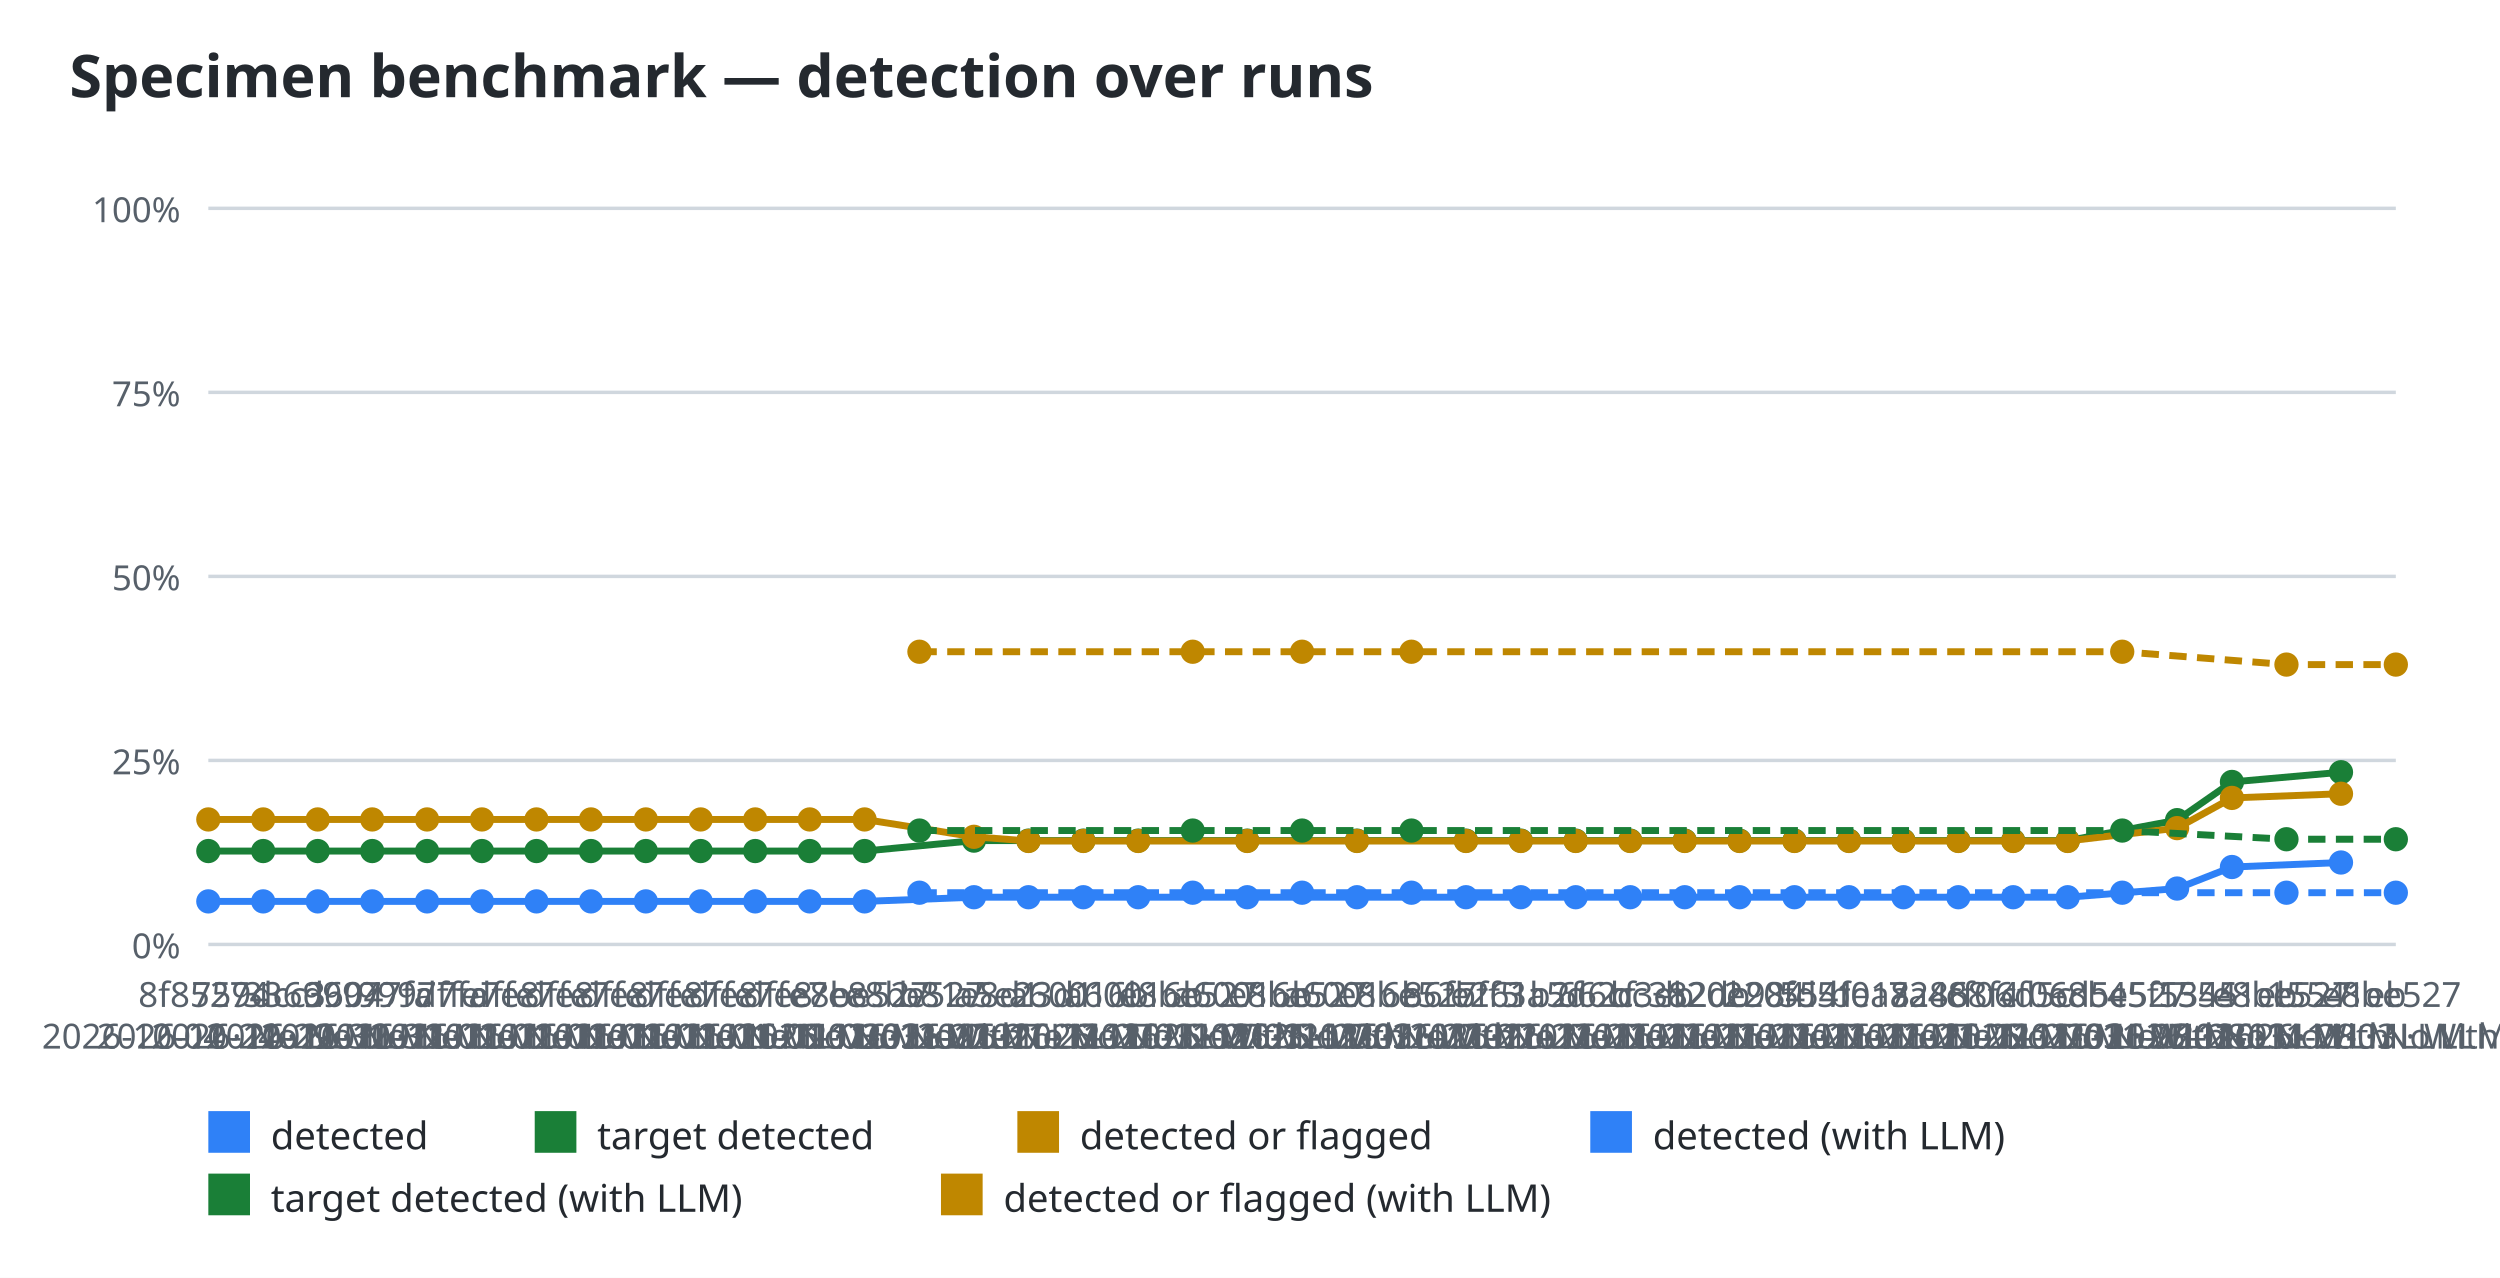
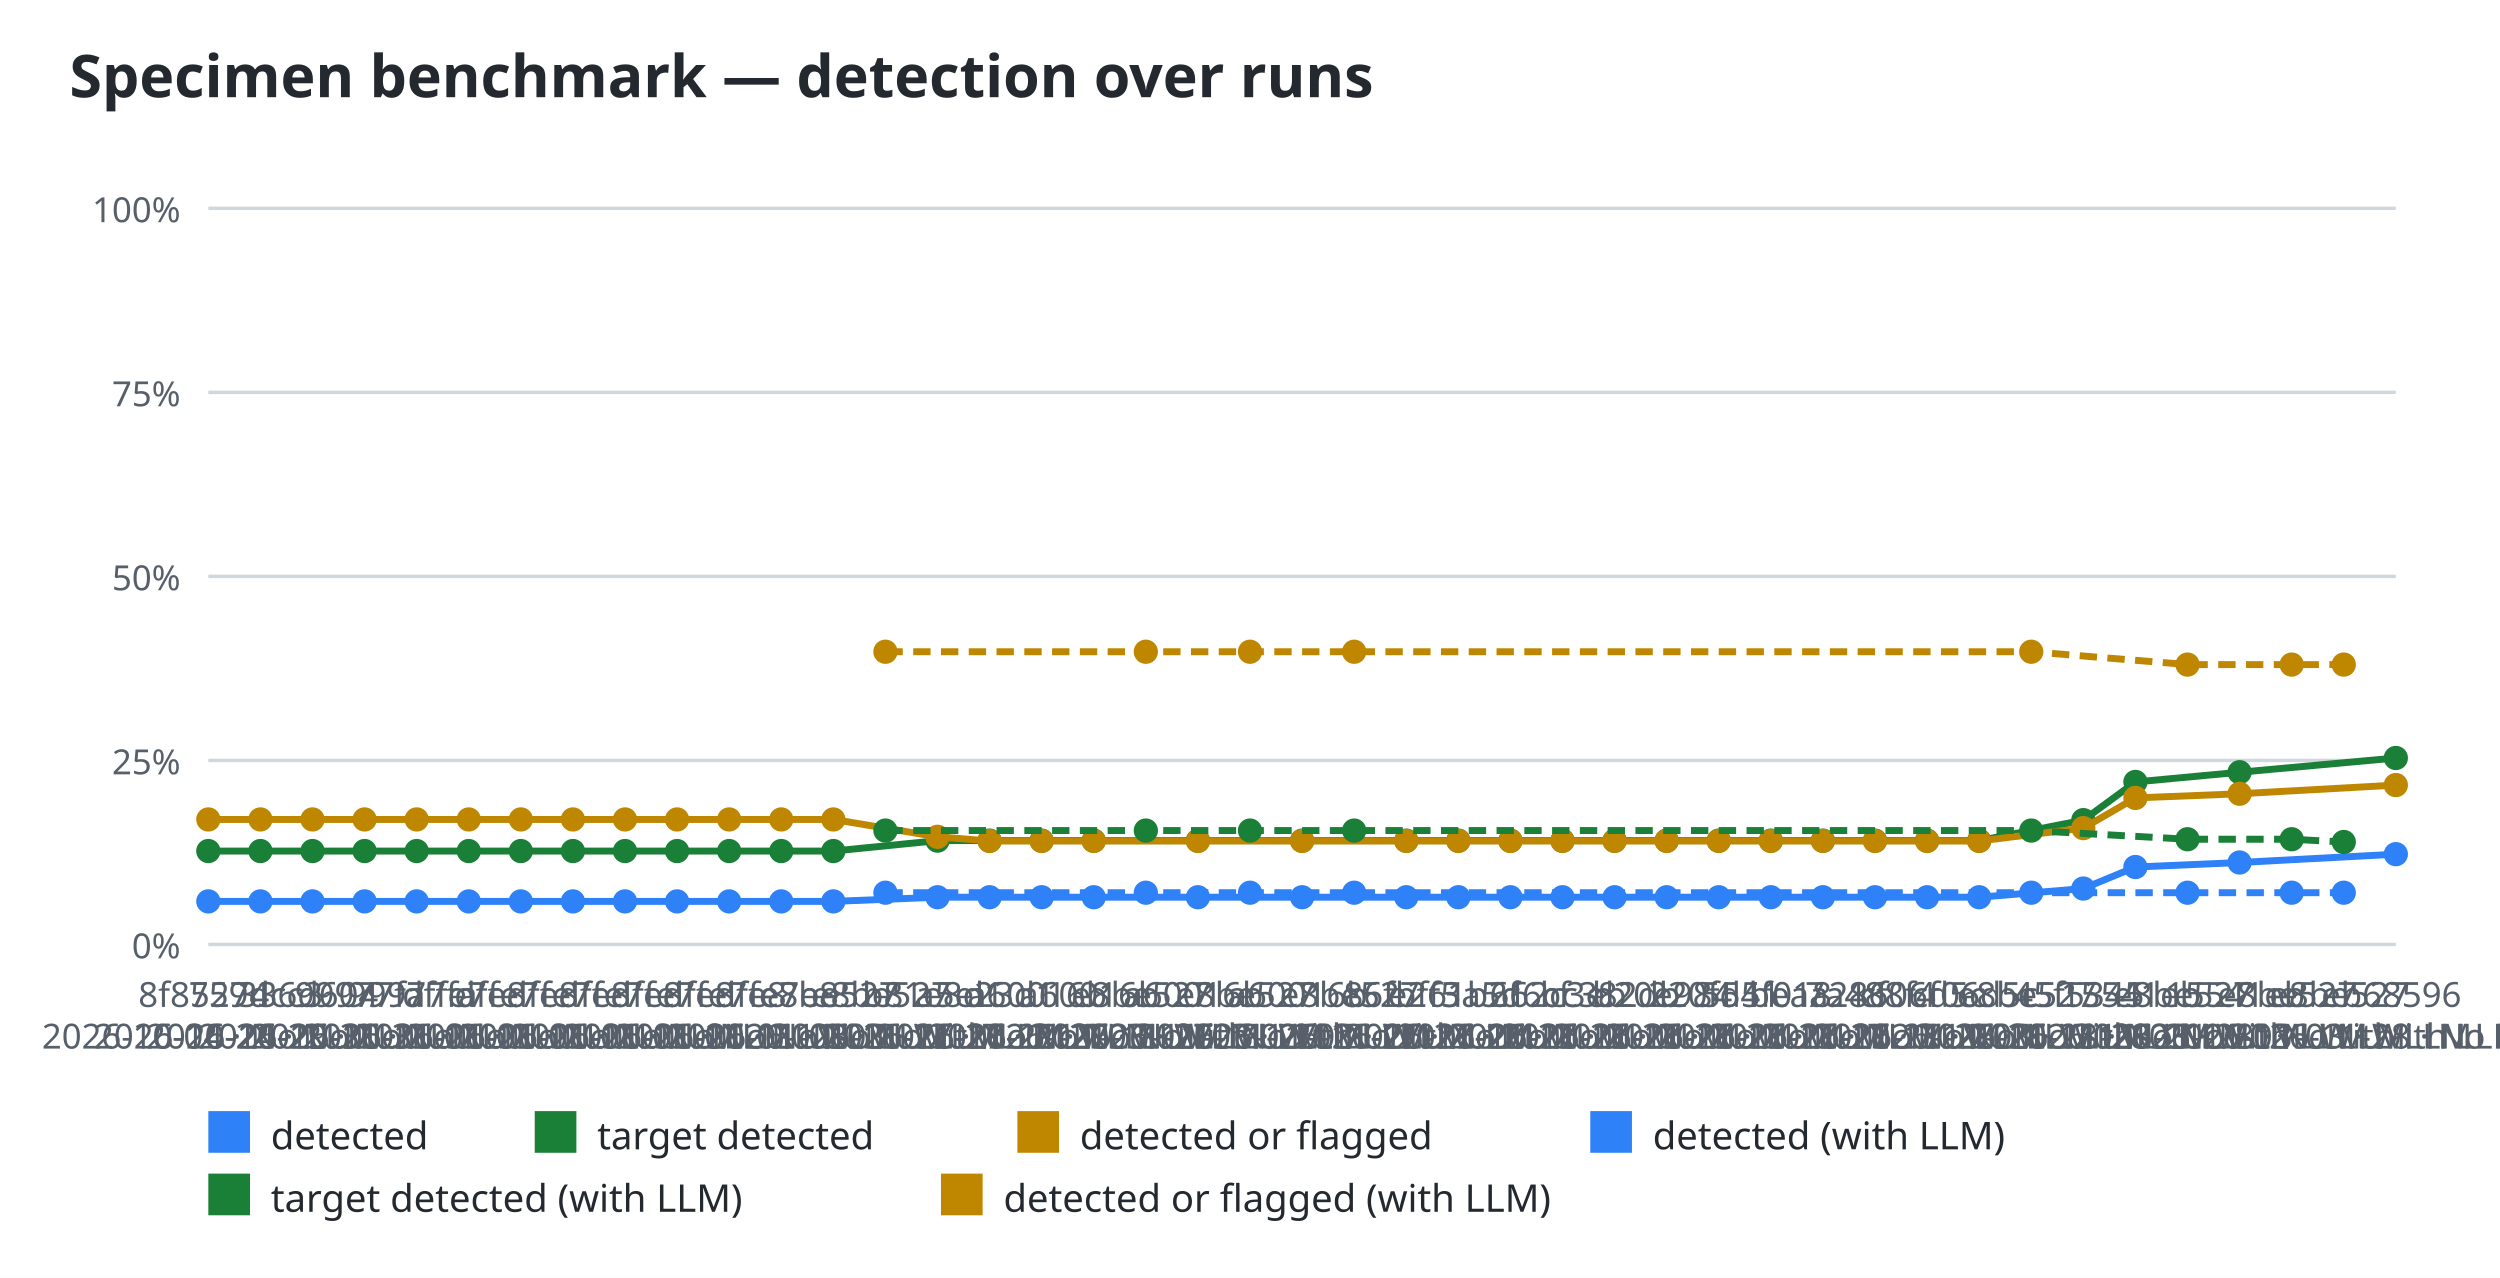
<svg xmlns="http://www.w3.org/2000/svg" viewBox="0 0 720 368" font-family="sans-serif">
  <rect width="720" height="368" fill="white" />
  <text x="20" y="28" font-size="17" font-weight="bold" fill="#24292f">Specimen benchmark — detection over runs</text>
  <line x1="60" y1="272.0" x2="690" y2="272.0" stroke="#d0d7de" stroke-width="1" />
  <text x="52" y="276.0" font-size="10" fill="#57606a" text-anchor="end">0%</text>
  <line x1="60" y1="219.0" x2="690" y2="219.0" stroke="#d0d7de" stroke-width="1" />
  <text x="52" y="223.0" font-size="10" fill="#57606a" text-anchor="end">25%</text>
  <line x1="60" y1="166.0" x2="690" y2="166.0" stroke="#d0d7de" stroke-width="1" />
  <text x="52" y="170.0" font-size="10" fill="#57606a" text-anchor="end">50%</text>
  <line x1="60" y1="113.0" x2="690" y2="113.0" stroke="#d0d7de" stroke-width="1" />
  <text x="52" y="117.0" font-size="10" fill="#57606a" text-anchor="end">75%</text>
  <line x1="60" y1="60.0" x2="690" y2="60.0" stroke="#d0d7de" stroke-width="1" />
  <text x="52" y="64.0" font-size="10" fill="#57606a" text-anchor="end">100%</text>
-   <polyline points="60.0,259.6 75.8,259.6 91.5,259.6 107.2,259.6 123.0,259.6 138.8,259.6 154.5,259.6 170.2,259.6 186.0,259.6 201.8,259.6 217.5,259.6 233.2,259.6 249.0,259.6 280.5,258.4 296.2,258.4 312.0,258.4 327.8,258.4 359.2,258.4 390.8,258.4 422.2,258.4 438.0,258.4 453.8,258.4 469.5,258.4 485.2,258.4 501.0,258.4 516.8,258.4 532.5,258.4 548.2,258.4 564.0,258.4 579.8,258.4 595.5,258.4 627.0,255.9 642.8,249.7 674.2,248.4" fill="none" stroke="#2f81f7" stroke-width="2" />
+   <polyline points="60.0,259.6 75.0,259.6 90.0,259.6 105.0,259.6 120.0,259.6 135.0,259.6 150.0,259.6 165.0,259.6 180.0,259.6 195.0,259.6 210.0,259.6 225.0,259.6 240.0,259.6 270.0,258.4 285.0,258.4 300.0,258.4 315.0,258.4 345.0,258.4 375.0,258.4 405.0,258.4 420.0,258.4 435.0,258.4 450.0,258.4 465.0,258.4 480.0,258.4 495.0,258.4 510.0,258.4 525.0,258.4 540.0,258.4 555.0,258.4 570.0,258.4 600.0,255.9 615.0,249.7 645.0,248.4 690.0,246.0" fill="none" stroke="#2f81f7" stroke-width="2" />
  <circle cx="60.0" cy="259.6" r="3.5" fill="#2f81f7" />
-   <circle cx="75.8" cy="259.6" r="3.5" fill="#2f81f7" />
-   <circle cx="91.5" cy="259.6" r="3.5" fill="#2f81f7" />
-   <circle cx="107.2" cy="259.6" r="3.5" fill="#2f81f7" />
-   <circle cx="123.0" cy="259.6" r="3.5" fill="#2f81f7" />
-   <circle cx="138.8" cy="259.6" r="3.5" fill="#2f81f7" />
-   <circle cx="154.5" cy="259.6" r="3.5" fill="#2f81f7" />
-   <circle cx="170.2" cy="259.6" r="3.5" fill="#2f81f7" />
-   <circle cx="186.0" cy="259.6" r="3.5" fill="#2f81f7" />
-   <circle cx="201.8" cy="259.6" r="3.5" fill="#2f81f7" />
-   <circle cx="217.5" cy="259.6" r="3.5" fill="#2f81f7" />
-   <circle cx="233.2" cy="259.6" r="3.5" fill="#2f81f7" />
-   <circle cx="249.0" cy="259.6" r="3.5" fill="#2f81f7" />
-   <circle cx="280.5" cy="258.4" r="3.5" fill="#2f81f7" />
-   <circle cx="296.2" cy="258.4" r="3.5" fill="#2f81f7" />
-   <circle cx="312.0" cy="258.4" r="3.5" fill="#2f81f7" />
-   <circle cx="327.8" cy="258.4" r="3.5" fill="#2f81f7" />
-   <circle cx="359.2" cy="258.4" r="3.5" fill="#2f81f7" />
-   <circle cx="390.8" cy="258.4" r="3.5" fill="#2f81f7" />
-   <circle cx="422.2" cy="258.4" r="3.5" fill="#2f81f7" />
-   <circle cx="438.0" cy="258.4" r="3.5" fill="#2f81f7" />
-   <circle cx="453.8" cy="258.4" r="3.5" fill="#2f81f7" />
-   <circle cx="469.5" cy="258.4" r="3.5" fill="#2f81f7" />
-   <circle cx="485.2" cy="258.4" r="3.5" fill="#2f81f7" />
-   <circle cx="501.0" cy="258.4" r="3.5" fill="#2f81f7" />
-   <circle cx="516.8" cy="258.4" r="3.5" fill="#2f81f7" />
-   <circle cx="532.5" cy="258.4" r="3.5" fill="#2f81f7" />
-   <circle cx="548.2" cy="258.4" r="3.5" fill="#2f81f7" />
-   <circle cx="564.0" cy="258.4" r="3.5" fill="#2f81f7" />
-   <circle cx="579.8" cy="258.4" r="3.5" fill="#2f81f7" />
-   <circle cx="595.5" cy="258.4" r="3.5" fill="#2f81f7" />
-   <circle cx="627.0" cy="255.9" r="3.5" fill="#2f81f7" />
-   <circle cx="642.8" cy="249.7" r="3.5" fill="#2f81f7" />
-   <circle cx="674.2" cy="248.4" r="3.5" fill="#2f81f7" />
-   <polyline points="60.0,245.1 75.8,245.1 91.5,245.1 107.2,245.1 123.0,245.1 138.8,245.1 154.5,245.1 170.2,245.1 186.0,245.1 201.8,245.1 217.5,245.1 233.2,245.1 249.0,245.1 280.5,242.1 296.2,242.1 312.0,242.1 327.8,242.1 359.2,242.1 390.8,242.1 422.2,242.1 438.0,242.1 453.8,242.1 469.5,242.1 485.2,242.1 501.0,242.1 516.8,242.1 532.5,242.1 548.2,242.1 564.0,242.1 579.8,242.1 595.5,242.1 627.0,236.2 642.8,225.2 674.2,222.4" fill="none" stroke="#1a7f37" stroke-width="2" />
+   <circle cx="75.0" cy="259.6" r="3.5" fill="#2f81f7" />
+   <circle cx="90.0" cy="259.6" r="3.5" fill="#2f81f7" />
+   <circle cx="105.0" cy="259.6" r="3.5" fill="#2f81f7" />
+   <circle cx="120.0" cy="259.6" r="3.5" fill="#2f81f7" />
+   <circle cx="135.0" cy="259.6" r="3.5" fill="#2f81f7" />
+   <circle cx="150.0" cy="259.6" r="3.5" fill="#2f81f7" />
+   <circle cx="165.0" cy="259.6" r="3.5" fill="#2f81f7" />
+   <circle cx="180.0" cy="259.6" r="3.5" fill="#2f81f7" />
+   <circle cx="195.0" cy="259.6" r="3.5" fill="#2f81f7" />
+   <circle cx="210.0" cy="259.6" r="3.5" fill="#2f81f7" />
+   <circle cx="225.0" cy="259.6" r="3.5" fill="#2f81f7" />
+   <circle cx="240.0" cy="259.6" r="3.5" fill="#2f81f7" />
+   <circle cx="270.0" cy="258.4" r="3.5" fill="#2f81f7" />
+   <circle cx="285.0" cy="258.4" r="3.5" fill="#2f81f7" />
+   <circle cx="300.0" cy="258.4" r="3.5" fill="#2f81f7" />
+   <circle cx="315.0" cy="258.4" r="3.5" fill="#2f81f7" />
+   <circle cx="345.0" cy="258.4" r="3.5" fill="#2f81f7" />
+   <circle cx="375.0" cy="258.4" r="3.5" fill="#2f81f7" />
+   <circle cx="405.0" cy="258.4" r="3.5" fill="#2f81f7" />
+   <circle cx="420.0" cy="258.4" r="3.5" fill="#2f81f7" />
+   <circle cx="435.0" cy="258.4" r="3.5" fill="#2f81f7" />
+   <circle cx="450.0" cy="258.4" r="3.5" fill="#2f81f7" />
+   <circle cx="465.0" cy="258.4" r="3.5" fill="#2f81f7" />
+   <circle cx="480.0" cy="258.4" r="3.5" fill="#2f81f7" />
+   <circle cx="495.0" cy="258.4" r="3.5" fill="#2f81f7" />
+   <circle cx="510.0" cy="258.4" r="3.5" fill="#2f81f7" />
+   <circle cx="525.0" cy="258.4" r="3.5" fill="#2f81f7" />
+   <circle cx="540.0" cy="258.4" r="3.5" fill="#2f81f7" />
+   <circle cx="555.0" cy="258.4" r="3.5" fill="#2f81f7" />
+   <circle cx="570.0" cy="258.4" r="3.5" fill="#2f81f7" />
+   <circle cx="600.0" cy="255.9" r="3.5" fill="#2f81f7" />
+   <circle cx="615.0" cy="249.7" r="3.5" fill="#2f81f7" />
+   <circle cx="645.0" cy="248.4" r="3.5" fill="#2f81f7" />
+   <circle cx="690.0" cy="246.0" r="3.5" fill="#2f81f7" />
+   <polyline points="60.0,245.1 75.0,245.1 90.0,245.1 105.0,245.1 120.0,245.1 135.0,245.1 150.0,245.1 165.0,245.1 180.0,245.1 195.0,245.1 210.0,245.1 225.0,245.1 240.0,245.1 270.0,242.1 285.0,242.1 300.0,242.1 315.0,242.1 345.0,242.1 375.0,242.1 405.0,242.1 420.0,242.1 435.0,242.1 450.0,242.1 465.0,242.1 480.0,242.1 495.0,242.1 510.0,242.1 525.0,242.1 540.0,242.1 555.0,242.1 570.0,242.1 600.0,236.2 615.0,225.2 645.0,222.4 690.0,218.3" fill="none" stroke="#1a7f37" stroke-width="2" />
  <circle cx="60.0" cy="245.1" r="3.5" fill="#1a7f37" />
-   <circle cx="75.8" cy="245.1" r="3.5" fill="#1a7f37" />
-   <circle cx="91.5" cy="245.1" r="3.5" fill="#1a7f37" />
-   <circle cx="107.2" cy="245.1" r="3.5" fill="#1a7f37" />
-   <circle cx="123.0" cy="245.1" r="3.5" fill="#1a7f37" />
-   <circle cx="138.8" cy="245.1" r="3.5" fill="#1a7f37" />
-   <circle cx="154.5" cy="245.1" r="3.5" fill="#1a7f37" />
-   <circle cx="170.2" cy="245.1" r="3.5" fill="#1a7f37" />
-   <circle cx="186.0" cy="245.1" r="3.5" fill="#1a7f37" />
-   <circle cx="201.8" cy="245.1" r="3.5" fill="#1a7f37" />
-   <circle cx="217.5" cy="245.1" r="3.5" fill="#1a7f37" />
-   <circle cx="233.2" cy="245.1" r="3.5" fill="#1a7f37" />
-   <circle cx="249.0" cy="245.1" r="3.5" fill="#1a7f37" />
-   <circle cx="280.5" cy="242.1" r="3.5" fill="#1a7f37" />
-   <circle cx="296.2" cy="242.1" r="3.5" fill="#1a7f37" />
-   <circle cx="312.0" cy="242.1" r="3.5" fill="#1a7f37" />
-   <circle cx="327.8" cy="242.1" r="3.5" fill="#1a7f37" />
-   <circle cx="359.2" cy="242.1" r="3.5" fill="#1a7f37" />
-   <circle cx="390.8" cy="242.1" r="3.5" fill="#1a7f37" />
-   <circle cx="422.2" cy="242.1" r="3.5" fill="#1a7f37" />
-   <circle cx="438.0" cy="242.1" r="3.5" fill="#1a7f37" />
-   <circle cx="453.8" cy="242.1" r="3.5" fill="#1a7f37" />
-   <circle cx="469.5" cy="242.1" r="3.5" fill="#1a7f37" />
-   <circle cx="485.2" cy="242.1" r="3.5" fill="#1a7f37" />
-   <circle cx="501.0" cy="242.1" r="3.5" fill="#1a7f37" />
-   <circle cx="516.8" cy="242.1" r="3.5" fill="#1a7f37" />
-   <circle cx="532.5" cy="242.1" r="3.5" fill="#1a7f37" />
-   <circle cx="548.2" cy="242.1" r="3.5" fill="#1a7f37" />
-   <circle cx="564.0" cy="242.1" r="3.5" fill="#1a7f37" />
-   <circle cx="579.8" cy="242.1" r="3.5" fill="#1a7f37" />
-   <circle cx="595.5" cy="242.1" r="3.5" fill="#1a7f37" />
-   <circle cx="627.0" cy="236.2" r="3.5" fill="#1a7f37" />
-   <circle cx="642.8" cy="225.2" r="3.5" fill="#1a7f37" />
-   <circle cx="674.2" cy="222.4" r="3.5" fill="#1a7f37" />
-   <polyline points="60.0,236.0 75.8,236.0 91.5,236.0 107.2,236.0 123.0,236.0 138.8,236.0 154.5,236.0 170.2,236.0 186.0,236.0 201.8,236.0 217.5,236.0 233.2,236.0 249.0,236.0 280.5,241.0 296.2,242.2 312.0,242.2 327.8,242.2 359.2,242.2 390.8,242.2 422.2,242.2 438.0,242.2 453.8,242.2 469.5,242.2 485.2,242.2 501.0,242.2 516.8,242.2 532.5,242.2 548.2,242.2 564.0,242.2 579.8,242.2 595.5,242.2 627.0,238.5 642.8,229.8 674.2,228.6" fill="none" stroke="#bf8700" stroke-width="2" />
+   <circle cx="75.0" cy="245.1" r="3.5" fill="#1a7f37" />
+   <circle cx="90.0" cy="245.1" r="3.5" fill="#1a7f37" />
+   <circle cx="105.0" cy="245.1" r="3.5" fill="#1a7f37" />
+   <circle cx="120.0" cy="245.1" r="3.5" fill="#1a7f37" />
+   <circle cx="135.0" cy="245.1" r="3.5" fill="#1a7f37" />
+   <circle cx="150.0" cy="245.1" r="3.5" fill="#1a7f37" />
+   <circle cx="165.0" cy="245.1" r="3.5" fill="#1a7f37" />
+   <circle cx="180.0" cy="245.1" r="3.5" fill="#1a7f37" />
+   <circle cx="195.0" cy="245.1" r="3.5" fill="#1a7f37" />
+   <circle cx="210.0" cy="245.1" r="3.5" fill="#1a7f37" />
+   <circle cx="225.0" cy="245.1" r="3.5" fill="#1a7f37" />
+   <circle cx="240.0" cy="245.1" r="3.5" fill="#1a7f37" />
+   <circle cx="270.0" cy="242.1" r="3.5" fill="#1a7f37" />
+   <circle cx="285.0" cy="242.1" r="3.5" fill="#1a7f37" />
+   <circle cx="300.0" cy="242.1" r="3.5" fill="#1a7f37" />
+   <circle cx="315.0" cy="242.1" r="3.5" fill="#1a7f37" />
+   <circle cx="345.0" cy="242.1" r="3.5" fill="#1a7f37" />
+   <circle cx="375.0" cy="242.1" r="3.5" fill="#1a7f37" />
+   <circle cx="405.0" cy="242.1" r="3.5" fill="#1a7f37" />
+   <circle cx="420.0" cy="242.1" r="3.5" fill="#1a7f37" />
+   <circle cx="435.0" cy="242.1" r="3.5" fill="#1a7f37" />
+   <circle cx="450.0" cy="242.1" r="3.5" fill="#1a7f37" />
+   <circle cx="465.0" cy="242.1" r="3.5" fill="#1a7f37" />
+   <circle cx="480.0" cy="242.1" r="3.5" fill="#1a7f37" />
+   <circle cx="495.0" cy="242.1" r="3.5" fill="#1a7f37" />
+   <circle cx="510.0" cy="242.1" r="3.5" fill="#1a7f37" />
+   <circle cx="525.0" cy="242.1" r="3.5" fill="#1a7f37" />
+   <circle cx="540.0" cy="242.1" r="3.5" fill="#1a7f37" />
+   <circle cx="555.0" cy="242.1" r="3.5" fill="#1a7f37" />
+   <circle cx="570.0" cy="242.1" r="3.5" fill="#1a7f37" />
+   <circle cx="600.0" cy="236.2" r="3.5" fill="#1a7f37" />
+   <circle cx="615.0" cy="225.2" r="3.5" fill="#1a7f37" />
+   <circle cx="645.0" cy="222.4" r="3.5" fill="#1a7f37" />
+   <circle cx="690.0" cy="218.3" r="3.5" fill="#1a7f37" />
+   <polyline points="60.0,236.0 75.0,236.0 90.0,236.0 105.0,236.0 120.0,236.0 135.0,236.0 150.0,236.0 165.0,236.0 180.0,236.0 195.0,236.0 210.0,236.0 225.0,236.0 240.0,236.0 270.0,241.0 285.0,242.2 300.0,242.2 315.0,242.2 345.0,242.2 375.0,242.2 405.0,242.2 420.0,242.2 435.0,242.2 450.0,242.2 465.0,242.2 480.0,242.2 495.0,242.2 510.0,242.2 525.0,242.2 540.0,242.2 555.0,242.2 570.0,242.2 600.0,238.5 615.0,229.8 645.0,228.6 690.0,226.1" fill="none" stroke="#bf8700" stroke-width="2" />
  <circle cx="60.0" cy="236.0" r="3.5" fill="#bf8700" />
-   <circle cx="75.8" cy="236.0" r="3.5" fill="#bf8700" />
-   <circle cx="91.5" cy="236.0" r="3.5" fill="#bf8700" />
-   <circle cx="107.2" cy="236.0" r="3.5" fill="#bf8700" />
-   <circle cx="123.0" cy="236.0" r="3.5" fill="#bf8700" />
-   <circle cx="138.8" cy="236.0" r="3.5" fill="#bf8700" />
-   <circle cx="154.5" cy="236.0" r="3.5" fill="#bf8700" />
-   <circle cx="170.2" cy="236.0" r="3.5" fill="#bf8700" />
-   <circle cx="186.0" cy="236.0" r="3.5" fill="#bf8700" />
-   <circle cx="201.8" cy="236.0" r="3.5" fill="#bf8700" />
-   <circle cx="217.5" cy="236.0" r="3.5" fill="#bf8700" />
-   <circle cx="233.2" cy="236.0" r="3.5" fill="#bf8700" />
-   <circle cx="249.0" cy="236.0" r="3.5" fill="#bf8700" />
-   <circle cx="280.5" cy="241.0" r="3.5" fill="#bf8700" />
-   <circle cx="296.2" cy="242.2" r="3.5" fill="#bf8700" />
-   <circle cx="312.0" cy="242.2" r="3.5" fill="#bf8700" />
-   <circle cx="327.8" cy="242.2" r="3.5" fill="#bf8700" />
-   <circle cx="359.2" cy="242.2" r="3.5" fill="#bf8700" />
-   <circle cx="390.8" cy="242.2" r="3.5" fill="#bf8700" />
-   <circle cx="422.2" cy="242.2" r="3.5" fill="#bf8700" />
-   <circle cx="438.0" cy="242.2" r="3.5" fill="#bf8700" />
-   <circle cx="453.8" cy="242.2" r="3.5" fill="#bf8700" />
-   <circle cx="469.5" cy="242.2" r="3.5" fill="#bf8700" />
-   <circle cx="485.2" cy="242.2" r="3.5" fill="#bf8700" />
-   <circle cx="501.0" cy="242.2" r="3.5" fill="#bf8700" />
-   <circle cx="516.8" cy="242.2" r="3.5" fill="#bf8700" />
-   <circle cx="532.5" cy="242.2" r="3.5" fill="#bf8700" />
-   <circle cx="548.2" cy="242.2" r="3.5" fill="#bf8700" />
-   <circle cx="564.0" cy="242.2" r="3.5" fill="#bf8700" />
-   <circle cx="579.8" cy="242.2" r="3.5" fill="#bf8700" />
-   <circle cx="595.5" cy="242.2" r="3.5" fill="#bf8700" />
-   <circle cx="627.0" cy="238.5" r="3.5" fill="#bf8700" />
-   <circle cx="642.8" cy="229.8" r="3.5" fill="#bf8700" />
-   <circle cx="674.2" cy="228.6" r="3.5" fill="#bf8700" />
-   <polyline points="264.8,257.1 343.5,257.1 375.0,257.1 406.5,257.1 611.2,257.1 658.5,257.1 690.0,257.1" fill="none" stroke="#2f81f7" stroke-width="2" stroke-dasharray="5 3" />
-   <circle cx="264.8" cy="257.1" r="3.5" fill="#2f81f7" />
-   <circle cx="343.5" cy="257.1" r="3.5" fill="#2f81f7" />
-   <circle cx="375.0" cy="257.1" r="3.5" fill="#2f81f7" />
-   <circle cx="406.5" cy="257.1" r="3.5" fill="#2f81f7" />
-   <circle cx="611.2" cy="257.1" r="3.5" fill="#2f81f7" />
-   <circle cx="658.5" cy="257.1" r="3.5" fill="#2f81f7" />
-   <circle cx="690.0" cy="257.1" r="3.5" fill="#2f81f7" />
-   <polyline points="264.8,239.2 343.5,239.2 375.0,239.2 406.5,239.2 611.2,239.2 658.5,241.7 690.0,241.7" fill="none" stroke="#1a7f37" stroke-width="2" stroke-dasharray="5 3" />
-   <circle cx="264.8" cy="239.2" r="3.5" fill="#1a7f37" />
-   <circle cx="343.5" cy="239.2" r="3.5" fill="#1a7f37" />
-   <circle cx="375.0" cy="239.2" r="3.5" fill="#1a7f37" />
-   <circle cx="406.5" cy="239.2" r="3.5" fill="#1a7f37" />
-   <circle cx="611.2" cy="239.2" r="3.5" fill="#1a7f37" />
-   <circle cx="658.5" cy="241.7" r="3.5" fill="#1a7f37" />
-   <circle cx="690.0" cy="241.7" r="3.5" fill="#1a7f37" />
-   <polyline points="264.8,187.7 343.5,187.7 375.0,187.7 406.5,187.7 611.2,187.7 658.5,191.4 690.0,191.4" fill="none" stroke="#bf8700" stroke-width="2" stroke-dasharray="5 3" />
-   <circle cx="264.8" cy="187.7" r="3.5" fill="#bf8700" />
-   <circle cx="343.5" cy="187.7" r="3.5" fill="#bf8700" />
-   <circle cx="375.0" cy="187.7" r="3.5" fill="#bf8700" />
-   <circle cx="406.5" cy="187.7" r="3.5" fill="#bf8700" />
-   <circle cx="611.2" cy="187.7" r="3.5" fill="#bf8700" />
-   <circle cx="658.5" cy="191.4" r="3.5" fill="#bf8700" />
-   <circle cx="690.0" cy="191.4" r="3.5" fill="#bf8700" />
+   <circle cx="75.0" cy="236.0" r="3.5" fill="#bf8700" />
+   <circle cx="90.0" cy="236.0" r="3.5" fill="#bf8700" />
+   <circle cx="105.0" cy="236.0" r="3.5" fill="#bf8700" />
+   <circle cx="120.0" cy="236.0" r="3.5" fill="#bf8700" />
+   <circle cx="135.0" cy="236.0" r="3.5" fill="#bf8700" />
+   <circle cx="150.0" cy="236.0" r="3.5" fill="#bf8700" />
+   <circle cx="165.0" cy="236.0" r="3.5" fill="#bf8700" />
+   <circle cx="180.0" cy="236.0" r="3.5" fill="#bf8700" />
+   <circle cx="195.0" cy="236.0" r="3.5" fill="#bf8700" />
+   <circle cx="210.0" cy="236.0" r="3.5" fill="#bf8700" />
+   <circle cx="225.0" cy="236.0" r="3.5" fill="#bf8700" />
+   <circle cx="240.0" cy="236.0" r="3.5" fill="#bf8700" />
+   <circle cx="270.0" cy="241.0" r="3.5" fill="#bf8700" />
+   <circle cx="285.0" cy="242.2" r="3.5" fill="#bf8700" />
+   <circle cx="300.0" cy="242.2" r="3.5" fill="#bf8700" />
+   <circle cx="315.0" cy="242.2" r="3.5" fill="#bf8700" />
+   <circle cx="345.0" cy="242.2" r="3.5" fill="#bf8700" />
+   <circle cx="375.0" cy="242.2" r="3.5" fill="#bf8700" />
+   <circle cx="405.0" cy="242.2" r="3.5" fill="#bf8700" />
+   <circle cx="420.0" cy="242.2" r="3.5" fill="#bf8700" />
+   <circle cx="435.0" cy="242.2" r="3.5" fill="#bf8700" />
+   <circle cx="450.0" cy="242.2" r="3.5" fill="#bf8700" />
+   <circle cx="465.0" cy="242.2" r="3.5" fill="#bf8700" />
+   <circle cx="480.0" cy="242.2" r="3.5" fill="#bf8700" />
+   <circle cx="495.0" cy="242.2" r="3.5" fill="#bf8700" />
+   <circle cx="510.0" cy="242.2" r="3.5" fill="#bf8700" />
+   <circle cx="525.0" cy="242.2" r="3.5" fill="#bf8700" />
+   <circle cx="540.0" cy="242.2" r="3.5" fill="#bf8700" />
+   <circle cx="555.0" cy="242.2" r="3.5" fill="#bf8700" />
+   <circle cx="570.0" cy="242.2" r="3.5" fill="#bf8700" />
+   <circle cx="600.0" cy="238.5" r="3.5" fill="#bf8700" />
+   <circle cx="615.0" cy="229.8" r="3.5" fill="#bf8700" />
+   <circle cx="645.0" cy="228.6" r="3.5" fill="#bf8700" />
+   <circle cx="690.0" cy="226.1" r="3.5" fill="#bf8700" />
+   <polyline points="255.0,257.1 330.0,257.1 360.0,257.1 390.0,257.1 585.0,257.1 630.0,257.1 660.0,257.1 675.0,257.1" fill="none" stroke="#2f81f7" stroke-width="2" stroke-dasharray="5 3" />
+   <circle cx="255.0" cy="257.1" r="3.5" fill="#2f81f7" />
+   <circle cx="330.0" cy="257.1" r="3.5" fill="#2f81f7" />
+   <circle cx="360.0" cy="257.1" r="3.5" fill="#2f81f7" />
+   <circle cx="390.0" cy="257.1" r="3.5" fill="#2f81f7" />
+   <circle cx="585.0" cy="257.1" r="3.5" fill="#2f81f7" />
+   <circle cx="630.0" cy="257.1" r="3.5" fill="#2f81f7" />
+   <circle cx="660.0" cy="257.1" r="3.5" fill="#2f81f7" />
+   <circle cx="675.0" cy="257.1" r="3.5" fill="#2f81f7" />
+   <polyline points="255.0,239.2 330.0,239.2 360.0,239.2 390.0,239.2 585.0,239.2 630.0,241.7 660.0,241.7 675.0,242.5" fill="none" stroke="#1a7f37" stroke-width="2" stroke-dasharray="5 3" />
+   <circle cx="255.0" cy="239.2" r="3.5" fill="#1a7f37" />
+   <circle cx="330.0" cy="239.2" r="3.5" fill="#1a7f37" />
+   <circle cx="360.0" cy="239.2" r="3.5" fill="#1a7f37" />
+   <circle cx="390.0" cy="239.2" r="3.5" fill="#1a7f37" />
+   <circle cx="585.0" cy="239.2" r="3.5" fill="#1a7f37" />
+   <circle cx="630.0" cy="241.7" r="3.5" fill="#1a7f37" />
+   <circle cx="660.0" cy="241.7" r="3.5" fill="#1a7f37" />
+   <circle cx="675.0" cy="242.5" r="3.5" fill="#1a7f37" />
+   <polyline points="255.0,187.7 330.0,187.7 360.0,187.7 390.0,187.7 585.0,187.7 630.0,191.4 660.0,191.4 675.0,191.4" fill="none" stroke="#bf8700" stroke-width="2" stroke-dasharray="5 3" />
+   <circle cx="255.0" cy="187.7" r="3.5" fill="#bf8700" />
+   <circle cx="330.0" cy="187.7" r="3.5" fill="#bf8700" />
+   <circle cx="360.0" cy="187.7" r="3.5" fill="#bf8700" />
+   <circle cx="390.0" cy="187.7" r="3.5" fill="#bf8700" />
+   <circle cx="585.0" cy="187.7" r="3.5" fill="#bf8700" />
+   <circle cx="630.0" cy="191.4" r="3.5" fill="#bf8700" />
+   <circle cx="660.0" cy="191.4" r="3.5" fill="#bf8700" />
+   <circle cx="675.0" cy="191.4" r="3.5" fill="#bf8700" />
  <text x="60.0" y="290" font-size="10" fill="#57606a" text-anchor="middle">
    <tspan x="60.0" dy="0">8f85274</tspan>
    <tspan x="60.0" dy="12">2026-10-04 · No LLM</tspan>
  </text>
-   <text x="75.8" y="290" font-size="10" fill="#57606a" text-anchor="middle">
-     <tspan x="75.8" dy="0">759dcc3</tspan>
-     <tspan x="75.8" dy="12">2026-10-24 · No LLM</tspan>
-   </text>
-   <text x="91.5" y="290" font-size="10" fill="#57606a" text-anchor="middle">
-     <tspan x="91.5" dy="0">336d604</tspan>
-     <tspan x="91.5" dy="12">2026-10-29 · No LLM</tspan>
-   </text>
-   <text x="107.2" y="290" font-size="10" fill="#57606a" text-anchor="middle">
-     <tspan x="107.2" dy="0">99977fa</tspan>
-     <tspan x="107.2" dy="12">2026-10-31 · No LLM</tspan>
-   </text>
-   <text x="123.0" y="290" font-size="10" fill="#57606a" text-anchor="middle">
-     <tspan x="123.0" dy="0">99977fa</tspan>
-     <tspan x="123.0" dy="12">2026-10-31 · No LLM</tspan>
-   </text>
-   <text x="138.8" y="290" font-size="10" fill="#57606a" text-anchor="middle">
-     <tspan x="138.8" dy="0">dffe7e8</tspan>
-     <tspan x="138.8" dy="12">2026-11-01 · No LLM</tspan>
-   </text>
-   <text x="154.5" y="290" font-size="10" fill="#57606a" text-anchor="middle">
-     <tspan x="154.5" dy="0">dffe7e8</tspan>
-     <tspan x="154.5" dy="12">2026-11-01 · No LLM</tspan>
-   </text>
-   <text x="170.2" y="290" font-size="10" fill="#57606a" text-anchor="middle">
-     <tspan x="170.2" dy="0">dffe7e8</tspan>
-     <tspan x="170.2" dy="12">2026-11-01 · No LLM</tspan>
-   </text>
-   <text x="186.0" y="290" font-size="10" fill="#57606a" text-anchor="middle">
-     <tspan x="186.0" dy="0">dffe7e8</tspan>
-     <tspan x="186.0" dy="12">2026-11-01 · No LLM</tspan>
-   </text>
-   <text x="201.8" y="290" font-size="10" fill="#57606a" text-anchor="middle">
-     <tspan x="201.8" dy="0">dffe7e8</tspan>
-     <tspan x="201.8" dy="12">2026-11-01 · No LLM</tspan>
-   </text>
-   <text x="217.5" y="290" font-size="10" fill="#57606a" text-anchor="middle">
-     <tspan x="217.5" dy="0">dffe7e8</tspan>
-     <tspan x="217.5" dy="12">2026-11-01 · No LLM</tspan>
-   </text>
-   <text x="233.2" y="290" font-size="10" fill="#57606a" text-anchor="middle">
-     <tspan x="233.2" dy="0">dffe7e8</tspan>
-     <tspan x="233.2" dy="12">2026-11-01 · No LLM</tspan>
-   </text>
-   <text x="249.0" y="290" font-size="10" fill="#57606a" text-anchor="middle">
-     <tspan x="249.0" dy="0">e8be527</tspan>
-     <tspan x="249.0" dy="12">2026-11-03 · No LLM</tspan>
-   </text>
-   <text x="264.8" y="290" font-size="10" fill="#57606a" text-anchor="middle">
-     <tspan x="264.8" dy="0">e8be527</tspan>
-     <tspan x="264.8" dy="12">2026-11-03 · With LLM</tspan>
-   </text>
-   <text x="280.5" y="290" font-size="10" fill="#57606a" text-anchor="middle">
-     <tspan x="280.5" dy="0">b81e8d1</tspan>
-     <tspan x="280.5" dy="12">2026-11-27 · No LLM</tspan>
-   </text>
-   <text x="296.2" y="290" font-size="10" fill="#57606a" text-anchor="middle">
-     <tspan x="296.2" dy="0">a5e23d1</tspan>
-     <tspan x="296.2" dy="12">2026-11-27 · No LLM</tspan>
-   </text>
-   <text x="312.0" y="290" font-size="10" fill="#57606a" text-anchor="middle">
-     <tspan x="312.0" dy="0">a60016b</tspan>
-     <tspan x="312.0" dy="12">2026-11-27 · No LLM</tspan>
-   </text>
-   <text x="327.8" y="290" font-size="10" fill="#57606a" text-anchor="middle">
-     <tspan x="327.8" dy="0">a60016b</tspan>
-     <tspan x="327.8" dy="12">2026-11-27 · No LLM</tspan>
-   </text>
-   <text x="343.5" y="290" font-size="10" fill="#57606a" text-anchor="middle">
-     <tspan x="343.5" dy="0">e8be527</tspan>
-     <tspan x="343.5" dy="12">2026-11-03 · With LLM</tspan>
-   </text>
-   <text x="359.2" y="290" font-size="10" fill="#57606a" text-anchor="middle">
-     <tspan x="359.2" dy="0">a60016b</tspan>
-     <tspan x="359.2" dy="12">2026-11-27 · No LLM</tspan>
+   <text x="75.0" y="290" font-size="10" fill="#57606a" text-anchor="middle">
+     <tspan x="75.0" dy="0">759dcc3</tspan>
+     <tspan x="75.0" dy="12">2026-10-24 · No LLM</tspan>
+   </text>
+   <text x="90.0" y="290" font-size="10" fill="#57606a" text-anchor="middle">
+     <tspan x="90.0" dy="0">336d604</tspan>
+     <tspan x="90.0" dy="12">2026-10-29 · No LLM</tspan>
+   </text>
+   <text x="105.0" y="290" font-size="10" fill="#57606a" text-anchor="middle">
+     <tspan x="105.0" dy="0">99977fa</tspan>
+     <tspan x="105.0" dy="12">2026-10-31 · No LLM</tspan>
+   </text>
+   <text x="120.0" y="290" font-size="10" fill="#57606a" text-anchor="middle">
+     <tspan x="120.0" dy="0">99977fa</tspan>
+     <tspan x="120.0" dy="12">2026-10-31 · No LLM</tspan>
+   </text>
+   <text x="135.0" y="290" font-size="10" fill="#57606a" text-anchor="middle">
+     <tspan x="135.0" dy="0">dffe7e8</tspan>
+     <tspan x="135.0" dy="12">2026-11-01 · No LLM</tspan>
+   </text>
+   <text x="150.0" y="290" font-size="10" fill="#57606a" text-anchor="middle">
+     <tspan x="150.0" dy="0">dffe7e8</tspan>
+     <tspan x="150.0" dy="12">2026-11-01 · No LLM</tspan>
+   </text>
+   <text x="165.0" y="290" font-size="10" fill="#57606a" text-anchor="middle">
+     <tspan x="165.0" dy="0">dffe7e8</tspan>
+     <tspan x="165.0" dy="12">2026-11-01 · No LLM</tspan>
+   </text>
+   <text x="180.0" y="290" font-size="10" fill="#57606a" text-anchor="middle">
+     <tspan x="180.0" dy="0">dffe7e8</tspan>
+     <tspan x="180.0" dy="12">2026-11-01 · No LLM</tspan>
+   </text>
+   <text x="195.0" y="290" font-size="10" fill="#57606a" text-anchor="middle">
+     <tspan x="195.0" dy="0">dffe7e8</tspan>
+     <tspan x="195.0" dy="12">2026-11-01 · No LLM</tspan>
+   </text>
+   <text x="210.0" y="290" font-size="10" fill="#57606a" text-anchor="middle">
+     <tspan x="210.0" dy="0">dffe7e8</tspan>
+     <tspan x="210.0" dy="12">2026-11-01 · No LLM</tspan>
+   </text>
+   <text x="225.0" y="290" font-size="10" fill="#57606a" text-anchor="middle">
+     <tspan x="225.0" dy="0">dffe7e8</tspan>
+     <tspan x="225.0" dy="12">2026-11-01 · No LLM</tspan>
+   </text>
+   <text x="240.0" y="290" font-size="10" fill="#57606a" text-anchor="middle">
+     <tspan x="240.0" dy="0">e8be527</tspan>
+     <tspan x="240.0" dy="12">2026-11-03 · No LLM</tspan>
+   </text>
+   <text x="255.0" y="290" font-size="10" fill="#57606a" text-anchor="middle">
+     <tspan x="255.0" dy="0">e8be527</tspan>
+     <tspan x="255.0" dy="12">2026-11-03 · With LLM</tspan>
+   </text>
+   <text x="270.0" y="290" font-size="10" fill="#57606a" text-anchor="middle">
+     <tspan x="270.0" dy="0">b81e8d1</tspan>
+     <tspan x="270.0" dy="12">2026-11-27 · No LLM</tspan>
+   </text>
+   <text x="285.0" y="290" font-size="10" fill="#57606a" text-anchor="middle">
+     <tspan x="285.0" dy="0">a5e23d1</tspan>
+     <tspan x="285.0" dy="12">2026-11-27 · No LLM</tspan>
+   </text>
+   <text x="300.0" y="290" font-size="10" fill="#57606a" text-anchor="middle">
+     <tspan x="300.0" dy="0">a60016b</tspan>
+     <tspan x="300.0" dy="12">2026-11-27 · No LLM</tspan>
+   </text>
+   <text x="315.0" y="290" font-size="10" fill="#57606a" text-anchor="middle">
+     <tspan x="315.0" dy="0">a60016b</tspan>
+     <tspan x="315.0" dy="12">2026-11-27 · No LLM</tspan>
+   </text>
+   <text x="330.0" y="290" font-size="10" fill="#57606a" text-anchor="middle">
+     <tspan x="330.0" dy="0">e8be527</tspan>
+     <tspan x="330.0" dy="12">2026-11-03 · With LLM</tspan>
+   </text>
+   <text x="345.0" y="290" font-size="10" fill="#57606a" text-anchor="middle">
+     <tspan x="345.0" dy="0">a60016b</tspan>
+     <tspan x="345.0" dy="12">2026-11-27 · No LLM</tspan>
+   </text>
+   <text x="360.0" y="290" font-size="10" fill="#57606a" text-anchor="middle">
+     <tspan x="360.0" dy="0">e8be527</tspan>
+     <tspan x="360.0" dy="12">2026-11-03 · With LLM</tspan>
  </text>
  <text x="375.0" y="290" font-size="10" fill="#57606a" text-anchor="middle">
-     <tspan x="375.0" dy="0">e8be527</tspan>
-     <tspan x="375.0" dy="12">2026-11-03 · With LLM</tspan>
-   </text>
-   <text x="390.8" y="290" font-size="10" fill="#57606a" text-anchor="middle">
-     <tspan x="390.8" dy="0">a60016b</tspan>
-     <tspan x="390.8" dy="12">2026-11-27 · No LLM</tspan>
-   </text>
-   <text x="406.5" y="290" font-size="10" fill="#57606a" text-anchor="middle">
-     <tspan x="406.5" dy="0">e8be527</tspan>
-     <tspan x="406.5" dy="12">2026-11-03 · With LLM</tspan>
-   </text>
-   <text x="422.2" y="290" font-size="10" fill="#57606a" text-anchor="middle">
-     <tspan x="422.2" dy="0">86fbff5</tspan>
-     <tspan x="422.2" dy="12">2026-11-27 · No LLM</tspan>
-   </text>
-   <text x="438.0" y="290" font-size="10" fill="#57606a" text-anchor="middle">
-     <tspan x="438.0" dy="0">e261b2f</tspan>
-     <tspan x="438.0" dy="12">2026-11-27 · No LLM</tspan>
-   </text>
-   <text x="453.8" y="290" font-size="10" fill="#57606a" text-anchor="middle">
-     <tspan x="453.8" dy="0">3a5d6cf</tspan>
-     <tspan x="453.8" dy="12">2026-11-27 · No LLM</tspan>
-   </text>
-   <text x="469.5" y="290" font-size="10" fill="#57606a" text-anchor="middle">
-     <tspan x="469.5" dy="0">662c3eb</tspan>
-     <tspan x="469.5" dy="12">2026-11-27 · No LLM</tspan>
-   </text>
-   <text x="485.2" y="290" font-size="10" fill="#57606a" text-anchor="middle">
-     <tspan x="485.2" dy="0">bc382db</tspan>
-     <tspan x="485.2" dy="12">2026-11-27 · No LLM</tspan>
-   </text>
-   <text x="501.0" y="290" font-size="10" fill="#57606a" text-anchor="middle">
-     <tspan x="501.0" dy="0">b20e984</tspan>
-     <tspan x="501.0" dy="12">2026-11-27 · No LLM</tspan>
-   </text>
-   <text x="516.8" y="290" font-size="10" fill="#57606a" text-anchor="middle">
-     <tspan x="516.8" dy="0">220fd51</tspan>
-     <tspan x="516.8" dy="12">2026-11-27 · No LLM</tspan>
-   </text>
-   <text x="532.5" y="290" font-size="10" fill="#57606a" text-anchor="middle">
-     <tspan x="532.5" dy="0">554f018</tspan>
-     <tspan x="532.5" dy="12">2026-11-27 · No LLM</tspan>
-   </text>
-   <text x="548.2" y="290" font-size="10" fill="#57606a" text-anchor="middle">
-     <tspan x="548.2" dy="0">beaa286</tspan>
-     <tspan x="548.2" dy="12">2026-11-27 · No LLM</tspan>
-   </text>
-   <text x="564.0" y="290" font-size="10" fill="#57606a" text-anchor="middle">
-     <tspan x="564.0" dy="0">7a488f4</tspan>
-     <tspan x="564.0" dy="12">2026-11-27 · No LLM</tspan>
-   </text>
-   <text x="579.8" y="290" font-size="10" fill="#57606a" text-anchor="middle">
-     <tspan x="579.8" dy="0">cf06d5c</tspan>
-     <tspan x="579.8" dy="12">2026-11-27 · No LLM</tspan>
-   </text>
-   <text x="595.5" y="290" font-size="10" fill="#57606a" text-anchor="middle">
-     <tspan x="595.5" dy="0">cf06d5c</tspan>
-     <tspan x="595.5" dy="12">2026-11-27 · No LLM</tspan>
-   </text>
-   <text x="611.2" y="290" font-size="10" fill="#57606a" text-anchor="middle">
-     <tspan x="611.2" dy="0">e8be527</tspan>
-     <tspan x="611.2" dy="12">2026-11-03 · With LLM</tspan>
-   </text>
-   <text x="627.0" y="290" font-size="10" fill="#57606a" text-anchor="middle">
-     <tspan x="627.0" dy="0">45f5345</tspan>
-     <tspan x="627.0" dy="12">2026-11-28 · No LLM</tspan>
-   </text>
-   <text x="642.8" y="290" font-size="10" fill="#57606a" text-anchor="middle">
-     <tspan x="642.8" dy="0">15541eb</tspan>
-     <tspan x="642.8" dy="12">2026-11-28 · No LLM</tspan>
-   </text>
-   <text x="658.5" y="290" font-size="10" fill="#57606a" text-anchor="middle">
-     <tspan x="658.5" dy="0">e8be527</tspan>
-     <tspan x="658.5" dy="12">2026-11-03 · With LLM</tspan>
-   </text>
-   <text x="674.2" y="290" font-size="10" fill="#57606a" text-anchor="middle">
-     <tspan x="674.2" dy="0">15541eb</tspan>
-     <tspan x="674.2" dy="12">2026-11-28 · No LLM</tspan>
+     <tspan x="375.0" dy="0">a60016b</tspan>
+     <tspan x="375.0" dy="12">2026-11-27 · No LLM</tspan>
+   </text>
+   <text x="390.0" y="290" font-size="10" fill="#57606a" text-anchor="middle">
+     <tspan x="390.0" dy="0">e8be527</tspan>
+     <tspan x="390.0" dy="12">2026-11-03 · With LLM</tspan>
+   </text>
+   <text x="405.0" y="290" font-size="10" fill="#57606a" text-anchor="middle">
+     <tspan x="405.0" dy="0">86fbff5</tspan>
+     <tspan x="405.0" dy="12">2026-11-27 · No LLM</tspan>
+   </text>
+   <text x="420.0" y="290" font-size="10" fill="#57606a" text-anchor="middle">
+     <tspan x="420.0" dy="0">e261b2f</tspan>
+     <tspan x="420.0" dy="12">2026-11-27 · No LLM</tspan>
+   </text>
+   <text x="435.0" y="290" font-size="10" fill="#57606a" text-anchor="middle">
+     <tspan x="435.0" dy="0">3a5d6cf</tspan>
+     <tspan x="435.0" dy="12">2026-11-27 · No LLM</tspan>
+   </text>
+   <text x="450.0" y="290" font-size="10" fill="#57606a" text-anchor="middle">
+     <tspan x="450.0" dy="0">662c3eb</tspan>
+     <tspan x="450.0" dy="12">2026-11-27 · No LLM</tspan>
+   </text>
+   <text x="465.0" y="290" font-size="10" fill="#57606a" text-anchor="middle">
+     <tspan x="465.0" dy="0">bc382db</tspan>
+     <tspan x="465.0" dy="12">2026-11-27 · No LLM</tspan>
+   </text>
+   <text x="480.0" y="290" font-size="10" fill="#57606a" text-anchor="middle">
+     <tspan x="480.0" dy="0">b20e984</tspan>
+     <tspan x="480.0" dy="12">2026-11-27 · No LLM</tspan>
+   </text>
+   <text x="495.0" y="290" font-size="10" fill="#57606a" text-anchor="middle">
+     <tspan x="495.0" dy="0">220fd51</tspan>
+     <tspan x="495.0" dy="12">2026-11-27 · No LLM</tspan>
+   </text>
+   <text x="510.0" y="290" font-size="10" fill="#57606a" text-anchor="middle">
+     <tspan x="510.0" dy="0">554f018</tspan>
+     <tspan x="510.0" dy="12">2026-11-27 · No LLM</tspan>
+   </text>
+   <text x="525.0" y="290" font-size="10" fill="#57606a" text-anchor="middle">
+     <tspan x="525.0" dy="0">beaa286</tspan>
+     <tspan x="525.0" dy="12">2026-11-27 · No LLM</tspan>
+   </text>
+   <text x="540.0" y="290" font-size="10" fill="#57606a" text-anchor="middle">
+     <tspan x="540.0" dy="0">7a488f4</tspan>
+     <tspan x="540.0" dy="12">2026-11-27 · No LLM</tspan>
+   </text>
+   <text x="555.0" y="290" font-size="10" fill="#57606a" text-anchor="middle">
+     <tspan x="555.0" dy="0">cf06d5c</tspan>
+     <tspan x="555.0" dy="12">2026-11-27 · No LLM</tspan>
+   </text>
+   <text x="570.0" y="290" font-size="10" fill="#57606a" text-anchor="middle">
+     <tspan x="570.0" dy="0">cf06d5c</tspan>
+     <tspan x="570.0" dy="12">2026-11-27 · No LLM</tspan>
+   </text>
+   <text x="585.0" y="290" font-size="10" fill="#57606a" text-anchor="middle">
+     <tspan x="585.0" dy="0">e8be527</tspan>
+     <tspan x="585.0" dy="12">2026-11-03 · With LLM</tspan>
+   </text>
+   <text x="600.0" y="290" font-size="10" fill="#57606a" text-anchor="middle">
+     <tspan x="600.0" dy="0">45f5345</tspan>
+     <tspan x="600.0" dy="12">2026-11-28 · No LLM</tspan>
+   </text>
+   <text x="615.0" y="290" font-size="10" fill="#57606a" text-anchor="middle">
+     <tspan x="615.0" dy="0">15541eb</tspan>
+     <tspan x="615.0" dy="12">2026-11-28 · No LLM</tspan>
+   </text>
+   <text x="630.0" y="290" font-size="10" fill="#57606a" text-anchor="middle">
+     <tspan x="630.0" dy="0">e8be527</tspan>
+     <tspan x="630.0" dy="12">2026-11-03 · With LLM</tspan>
+   </text>
+   <text x="645.0" y="290" font-size="10" fill="#57606a" text-anchor="middle">
+     <tspan x="645.0" dy="0">15541eb</tspan>
+     <tspan x="645.0" dy="12">2026-11-28 · No LLM</tspan>
+   </text>
+   <text x="660.0" y="290" font-size="10" fill="#57606a" text-anchor="middle">
+     <tspan x="660.0" dy="0">e8be527</tspan>
+     <tspan x="660.0" dy="12">2026-11-03 · With LLM</tspan>
+   </text>
+   <text x="675.0" y="290" font-size="10" fill="#57606a" text-anchor="middle">
+     <tspan x="675.0" dy="0">e8be527</tspan>
+     <tspan x="675.0" dy="12">2026-11-03 · With LLM</tspan>
  </text>
  <text x="690.0" y="290" font-size="10" fill="#57606a" text-anchor="middle">
-     <tspan x="690.0" dy="0">e8be527</tspan>
-     <tspan x="690.0" dy="12">2026-11-03 · With LLM</tspan>
+     <tspan x="690.0" dy="0">eb68596</tspan>
+     <tspan x="690.0" dy="12">2026-11-28 · No LLM</tspan>
  </text>
  <rect x="60" y="320" width="12" height="12" fill="#2f81f7" />
  <text x="78" y="331" font-size="11" fill="#24292f">detected</text>
  <rect x="154" y="320" width="12" height="12" fill="#1a7f37" />
  <text x="172" y="331" font-size="11" fill="#24292f">target detected</text>
  <rect x="293" y="320" width="12" height="12" fill="#bf8700" />
  <text x="311" y="331" font-size="11" fill="#24292f">detected or flagged</text>
  <rect x="458" y="320" width="12" height="12" fill="#2f81f7" />
  <text x="476" y="331" font-size="11" fill="#24292f">detected (with LLM)</text>
  <rect x="60" y="338" width="12" height="12" fill="#1a7f37" />
  <text x="78" y="349" font-size="11" fill="#24292f">target detected (with LLM)</text>
  <rect x="271" y="338" width="12" height="12" fill="#bf8700" />
  <text x="289" y="349" font-size="11" fill="#24292f">detected or flagged (with LLM)</text>
</svg>
